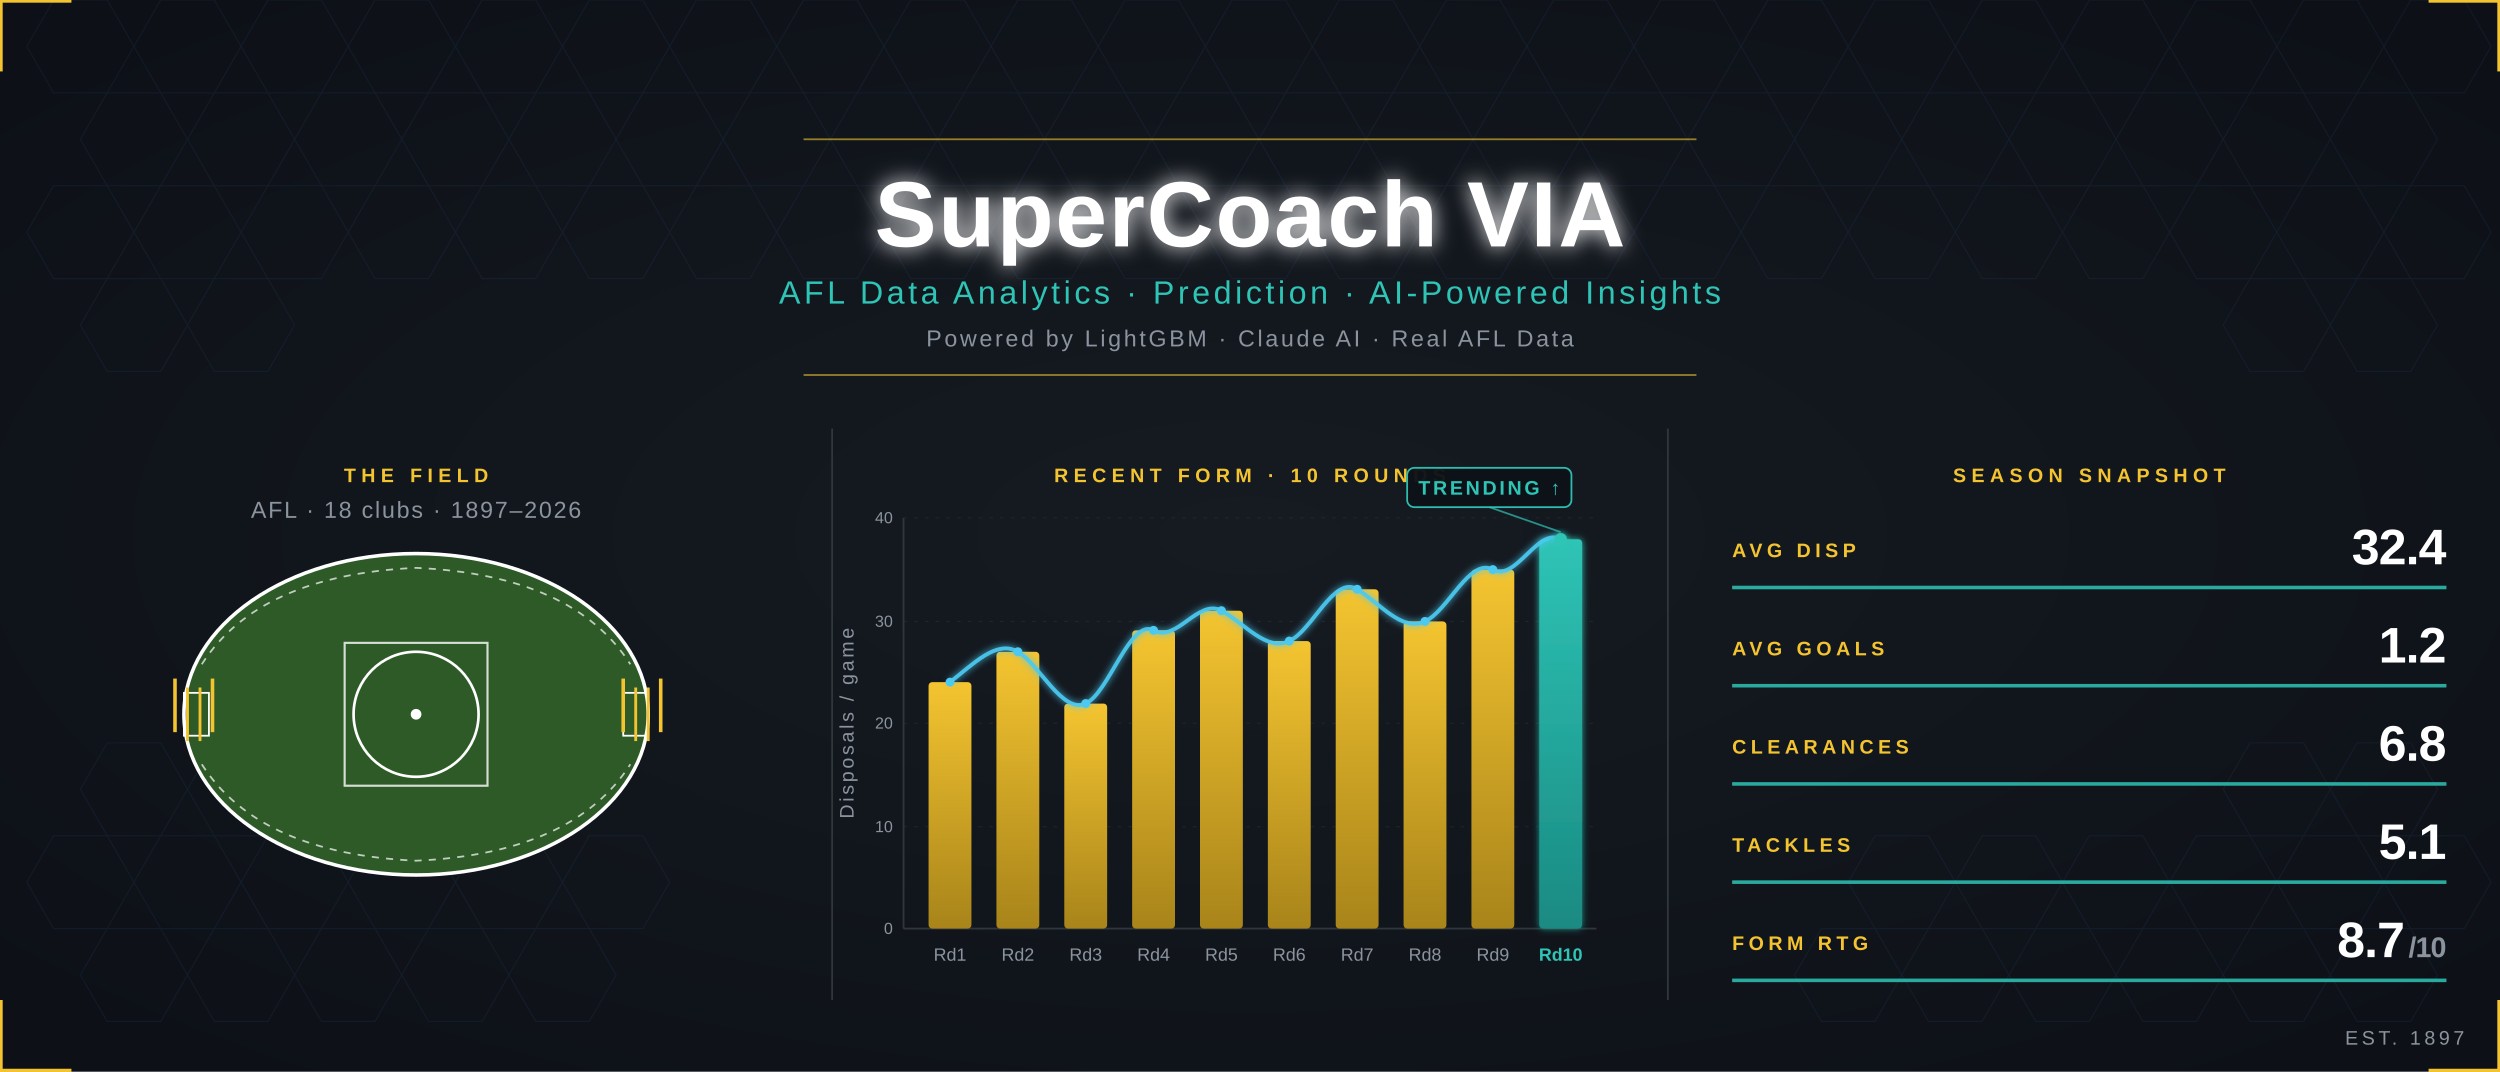
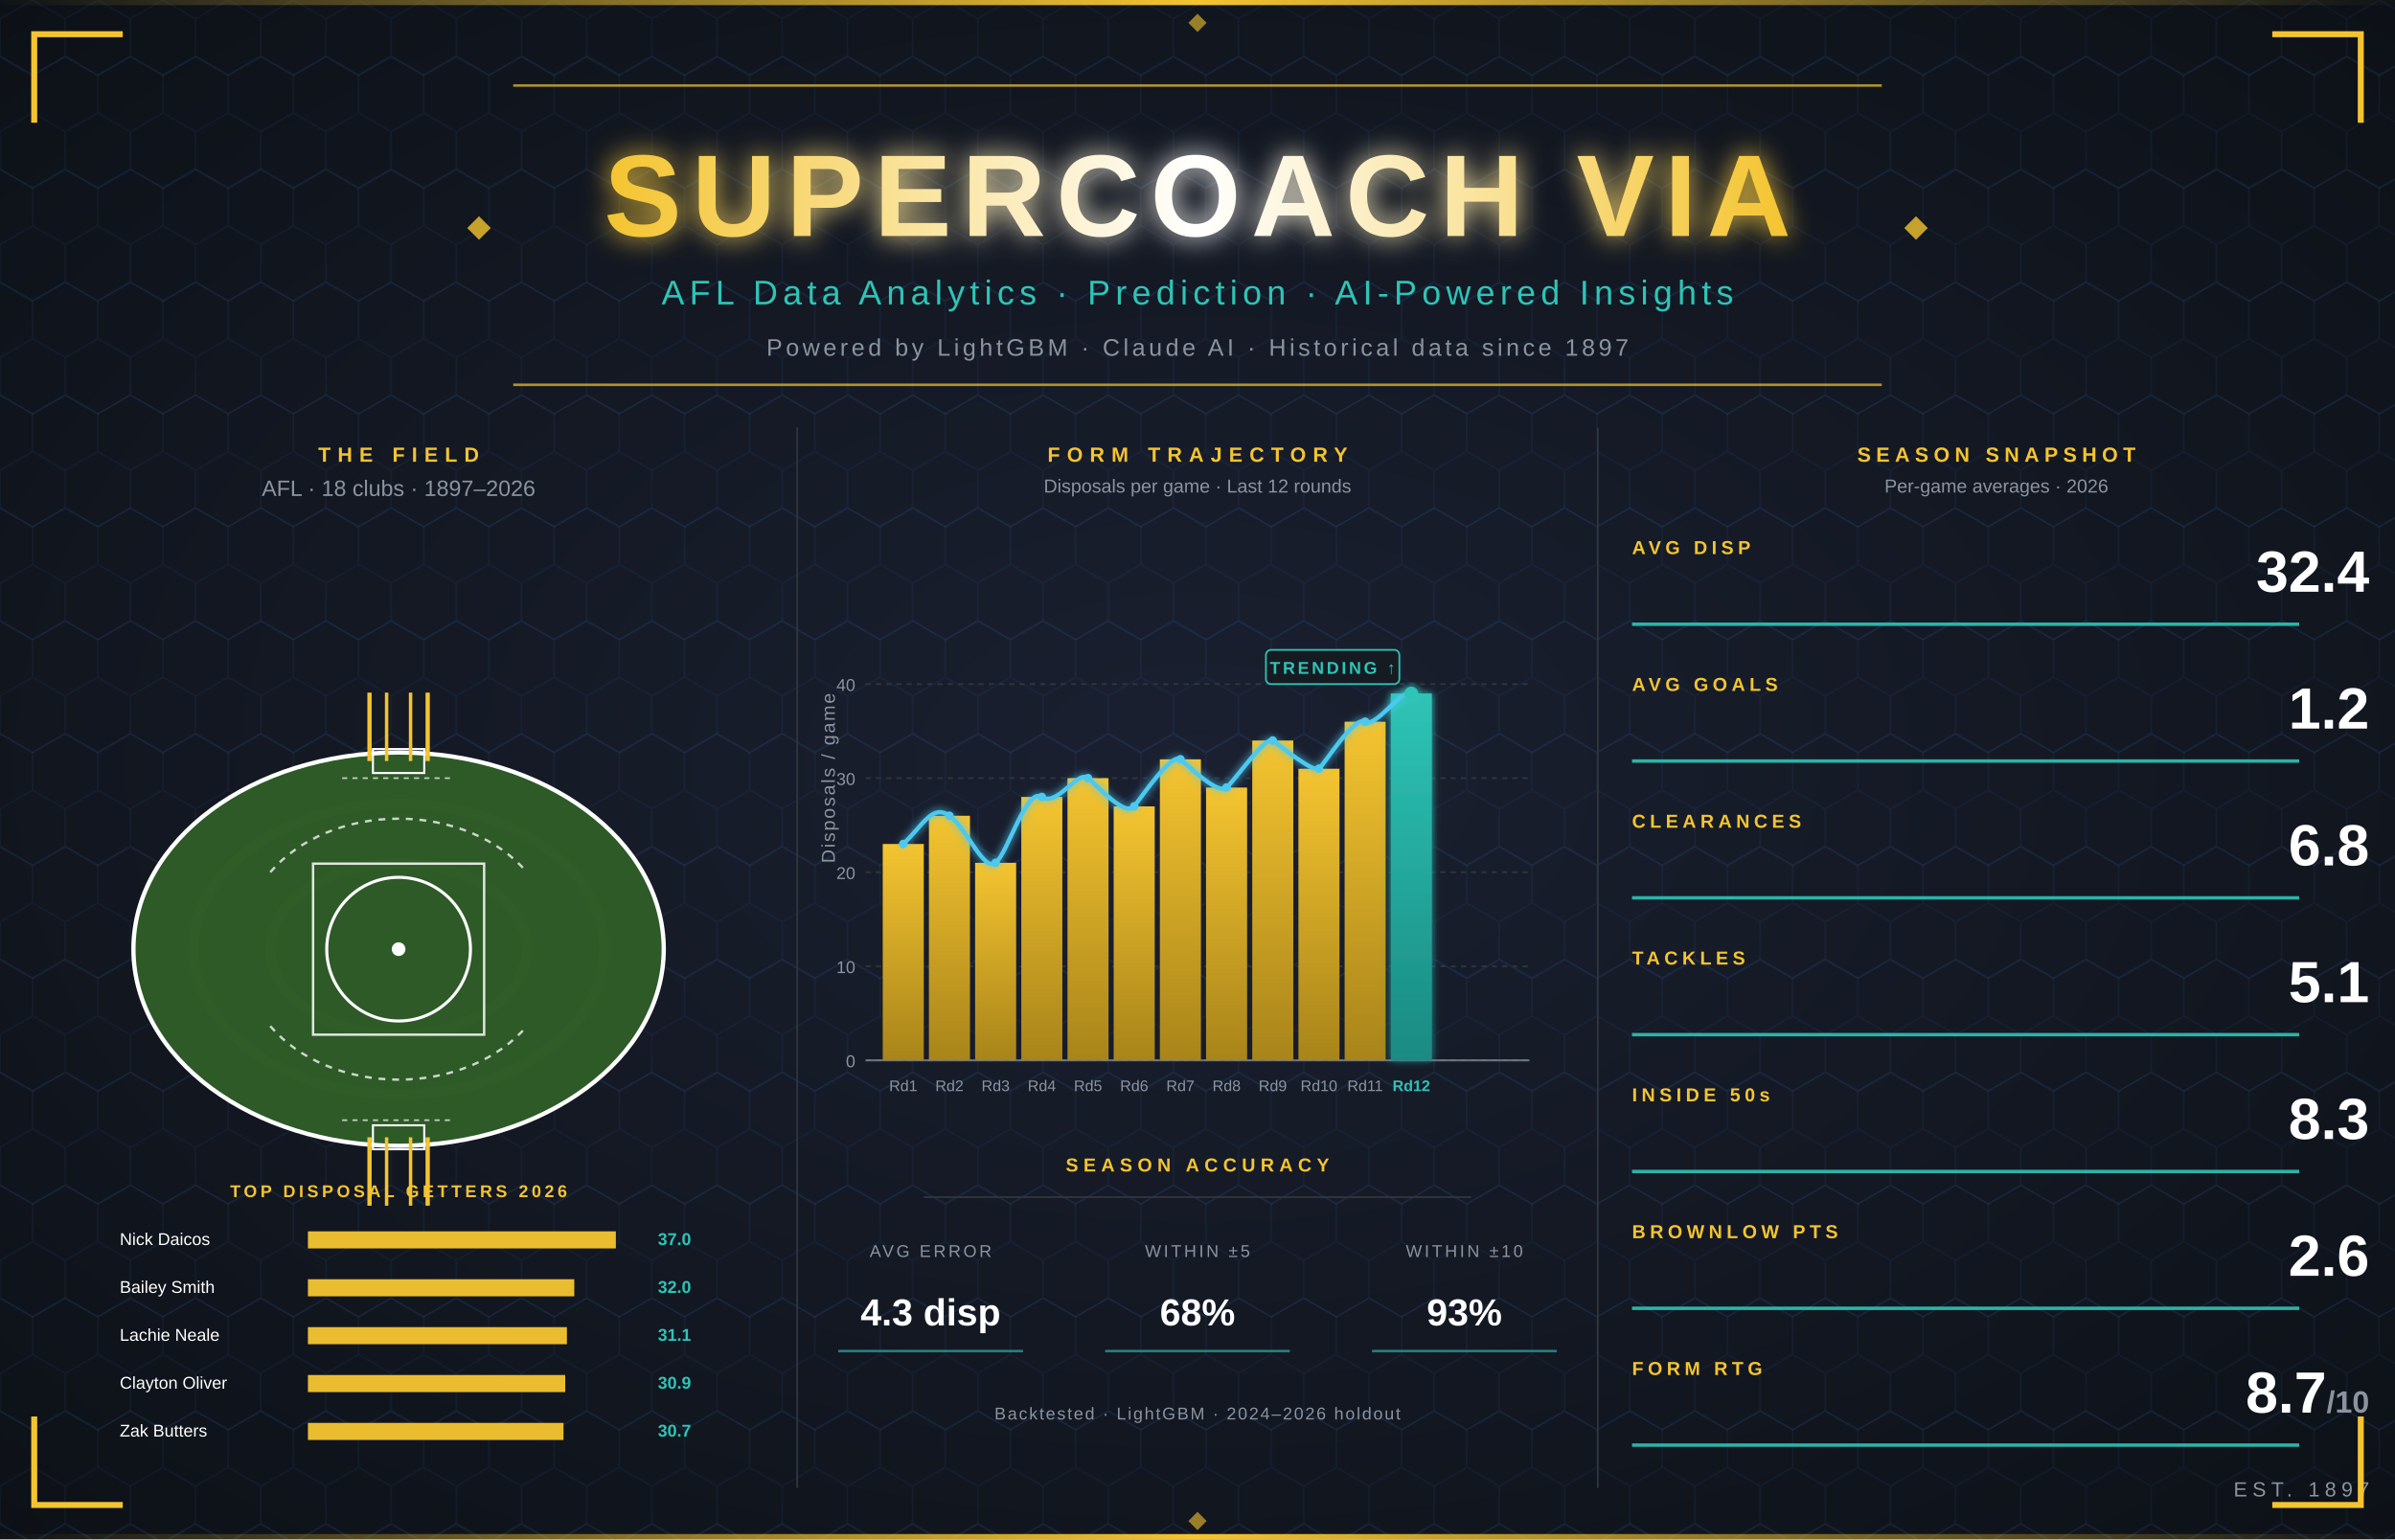
- <svg xmlns="http://www.w3.org/2000/svg" width="1400" height="600" viewBox="0 0 1400 600">
+ <svg xmlns="http://www.w3.org/2000/svg" viewBox="0 0 1400 900" width="1400" height="900" role="img" aria-label="SuperCoach VIA - AFL Data Analytics, Prediction, AI-Powered Insights">
  <defs>
-     <radialGradient id="bgRadial" cx="50%" cy="50%" r="65%">
-       <stop offset="0%" style="stop-color:#161b22" />
-       <stop offset="100%" style="stop-color:#0d1117" />
+     <radialGradient id="bgRadial" cx="50%" cy="50%" r="70%" fx="50%" fy="50%">
+       <stop offset="0%" stop-color="#1a2030" />
+       <stop offset="100%" stop-color="#0d1117" />
    </radialGradient>
-     <filter id="titleBloom" x="-20%" y="-60%" width="140%" height="220%">
-       <feGaussianBlur stdDeviation="6" result="b" />
+     <linearGradient id="titleGrad" x1="0%" y1="0%" x2="100%" y2="0%">
+       <stop offset="0%" stop-color="#f4c430" />
+       <stop offset="50%" stop-color="#ffffff" />
+       <stop offset="100%" stop-color="#f4c430" />
+     </linearGradient>
+     <linearGradient id="goldBar" x1="0%" y1="100%" x2="0%" y2="0%">
+       <stop offset="0%" stop-color="#a8841a" />
+       <stop offset="100%" stop-color="#f4c430" />
+     </linearGradient>
+     <linearGradient id="tealBar" x1="0%" y1="100%" x2="0%" y2="0%">
+       <stop offset="0%" stop-color="#1a8a82" />
+       <stop offset="100%" stop-color="#2ec4b6" />
+     </linearGradient>
+     <linearGradient id="edgeAccent" x1="0%" y1="0%" x2="100%" y2="0%">
+       <stop offset="0%" stop-color="#f4c430" stop-opacity="0" />
+       <stop offset="50%" stop-color="#f4c430" stop-opacity="1" />
+       <stop offset="100%" stop-color="#f4c430" stop-opacity="0" />
+     </linearGradient>
+     <pattern id="hexMesh" width="38.105" height="66" patternUnits="userSpaceOnUse">
+       <path d="M 19.052 0 L 38.105 11 L 38.105 33 L 19.052 44 L 0 33 L 0 11 Z" fill="none" stroke="#4a8aff" stroke-opacity="0.065" stroke-width="1" />
+       <path d="M 0 33 L 19.052 44 L 19.052 66" fill="none" stroke="#4a8aff" stroke-opacity="0.065" stroke-width="1" />
+       <path d="M 38.105 33 L 19.052 44" fill="none" stroke="#4a8aff" stroke-opacity="0.065" stroke-width="1" />
+     </pattern>
+     <filter id="titleBloom" x="-20%" y="-50%" width="140%" height="200%">
+       <feGaussianBlur in="SourceGraphic" stdDeviation="8" result="blur" />
      <feMerge>
-         <feMergeNode in="b" />
+         <feMergeNode in="blur" />
        <feMergeNode in="SourceGraphic" />
      </feMerge>
    </filter>
-     <filter id="softGlow" x="-40%" y="-40%" width="180%" height="180%">
-       <feGaussianBlur stdDeviation="2" result="b" />
+     <filter id="softGlow" x="-30%" y="-30%" width="160%" height="160%">
+       <feGaussianBlur in="SourceGraphic" stdDeviation="2.5" result="blur" />
      <feMerge>
-         <feMergeNode in="b" />
+         <feMergeNode in="blur" />
        <feMergeNode in="SourceGraphic" />
      </feMerge>
    </filter>
-     <linearGradient id="goldBar" x1="0%" y1="100%" x2="0%" y2="0%">
-       <stop offset="0%" style="stop-color:#a8841a" />
-       <stop offset="100%" style="stop-color:#f4c430" />
-     </linearGradient>
-     <linearGradient id="tealBar" x1="0%" y1="100%" x2="0%" y2="0%">
-       <stop offset="0%" style="stop-color:#1a8a82" />
-       <stop offset="100%" style="stop-color:#2ec4b6" />
-     </linearGradient>
-     <clipPath id="clip">
-       <rect width="1400" height="600" />
-     </clipPath>
  </defs>
-   <rect width="1400" height="600" fill="#0d1117" />
-   <rect width="1400" height="600" fill="url(#bgRadial)" />
-   <g clip-path="url(#clip)" opacity="0.075" stroke="#4a8aff" stroke-width="0.6" fill="none">
-     <g>
-       <polygon points="30,0 60,0 75,26 60,52 30,52 15,26" />
-       <polygon points="90,0 120,0 135,26 120,52 90,52 75,26" />
-       <polygon points="150,0 180,0 195,26 180,52 150,52 135,26" />
-       <polygon points="210,0 240,0 255,26 240,52 210,52 195,26" />
-       <polygon points="270,0 300,0 315,26 300,52 270,52 255,26" />
-       <polygon points="330,0 360,0 375,26 360,52 330,52 315,26" />
-       <polygon points="390,0 420,0 435,26 420,52 390,52 375,26" />
-       <polygon points="450,0 480,0 495,26 480,52 450,52 435,26" />
-       <polygon points="510,0 540,0 555,26 540,52 510,52 495,26" />
-       <polygon points="570,0 600,0 615,26 600,52 570,52 555,26" />
-       <polygon points="630,0 660,0 675,26 660,52 630,52 615,26" />
-       <polygon points="690,0 720,0 735,26 720,52 690,52 675,26" />
-       <polygon points="750,0 780,0 795,26 780,52 750,52 735,26" />
-       <polygon points="810,0 840,0 855,26 840,52 810,52 795,26" />
-       <polygon points="870,0 900,0 915,26 900,52 870,52 855,26" />
-       <polygon points="930,0 960,0 975,26 960,52 930,52 915,26" />
-       <polygon points="990,0 1020,0 1035,26 1020,52 990,52 975,26" />
-       <polygon points="1050,0 1080,0 1095,26 1080,52 1050,52 1035,26" />
-       <polygon points="1110,0 1140,0 1155,26 1140,52 1110,52 1095,26" />
-       <polygon points="1170,0 1200,0 1215,26 1200,52 1170,52 1155,26" />
-       <polygon points="1230,0 1260,0 1275,26 1260,52 1230,52 1215,26" />
-       <polygon points="1290,0 1320,0 1335,26 1320,52 1290,52 1275,26" />
-       <polygon points="1350,0 1380,0 1395,26 1380,52 1350,52 1335,26" />
-     </g>
-     <g>
-       <polygon points="60,52 90,52 105,78 90,104 60,104 45,78" />
-       <polygon points="120,52 150,52 165,78 150,104 120,104 105,78" />
-       <polygon points="180,52 210,52 225,78 210,104 180,104 165,78" />
-       <polygon points="240,52 270,52 285,78 270,104 240,104 225,78" />
-       <polygon points="300,52 330,52 345,78 330,104 300,104 285,78" />
-       <polygon points="360,52 390,52 405,78 390,104 360,104 345,78" />
-       <polygon points="420,52 450,52 465,78 450,104 420,104 405,78" />
-       <polygon points="480,52 510,52 525,78 510,104 480,104 465,78" />
-       <polygon points="540,52 570,52 585,78 570,104 540,104 525,78" />
-       <polygon points="600,52 630,52 645,78 630,104 600,104 585,78" />
-       <polygon points="660,52 690,52 705,78 690,104 660,104 645,78" />
-       <polygon points="720,52 750,52 765,78 750,104 720,104 705,78" />
-       <polygon points="780,52 810,52 825,78 810,104 780,104 765,78" />
-       <polygon points="840,52 870,52 885,78 870,104 840,104 825,78" />
-       <polygon points="900,52 930,52 945,78 930,104 900,104 885,78" />
-       <polygon points="960,52 990,52 1005,78 990,104 960,104 945,78" />
-       <polygon points="1020,52 1050,52 1065,78 1050,104 1020,104 1005,78" />
-       <polygon points="1080,52 1110,52 1125,78 1110,104 1080,104 1065,78" />
-       <polygon points="1140,52 1170,52 1185,78 1170,104 1140,104 1125,78" />
-       <polygon points="1200,52 1230,52 1245,78 1230,104 1200,104 1185,78" />
-       <polygon points="1260,52 1290,52 1305,78 1290,104 1260,104 1245,78" />
-       <polygon points="1320,52 1350,52 1365,78 1350,104 1320,104 1305,78" />
-     </g>
-     <g>
-       <polygon points="30,104 60,104 75,130 60,156 30,156 15,130" />
-       <polygon points="90,104 120,104 135,130 120,156 90,156 75,130" />
-       <polygon points="150,104 180,104 195,130 180,156 150,156 135,130" />
-       <polygon points="210,104 240,104 255,130 240,156 210,156 195,130" />
-       <polygon points="270,104 300,104 315,130 300,156 270,156 255,130" />
-       <polygon points="330,104 360,104 375,130 360,156 330,156 315,130" />
-       <polygon points="390,104 420,104 435,130 420,156 390,156 375,130" />
-       <polygon points="450,104 480,104 495,130 480,156 450,156 435,130" />
-       <polygon points="510,104 540,104 555,130 540,156 510,156 495,130" />
-       <polygon points="570,104 600,104 615,130 600,156 570,156 555,130" />
-       <polygon points="630,104 660,104 675,130 660,156 630,156 615,130" />
-       <polygon points="690,104 720,104 735,130 720,156 690,156 675,130" />
-       <polygon points="750,104 780,104 795,130 780,156 750,156 735,130" />
-       <polygon points="810,104 840,104 855,130 840,156 810,156 795,130" />
-       <polygon points="870,104 900,104 915,130 900,156 870,156 855,130" />
-       <polygon points="930,104 960,104 975,130 960,156 930,156 915,130" />
-       <polygon points="990,104 1020,104 1035,130 1020,156 990,156 975,130" />
-       <polygon points="1050,104 1080,104 1095,130 1080,156 1050,156 1035,130" />
-       <polygon points="1110,104 1140,104 1155,130 1140,156 1110,156 1095,130" />
-       <polygon points="1170,104 1200,104 1215,130 1200,156 1170,156 1155,130" />
-       <polygon points="1230,104 1260,104 1275,130 1260,156 1230,156 1215,130" />
-       <polygon points="1290,104 1320,104 1335,130 1320,156 1290,156 1275,130" />
-       <polygon points="1350,104 1380,104 1395,130 1380,156 1350,156 1335,130" />
-     </g>
-     <g>
-       <polygon points="60,156 90,156 105,182 90,208 60,208 45,182" />
-       <polygon points="120,156 150,156 165,182 150,208 120,208 105,182" />
-       <polygon points="1260,156 1290,156 1305,182 1290,208 1260,208 1245,182" />
-       <polygon points="1320,156 1350,156 1365,182 1350,208 1320,208 1305,182" />
-     </g>
-     <g>
-       <polygon points="60,416 90,416 105,442 90,468 60,468 45,442" />
-       <polygon points="120,416 150,416 165,442 150,468 120,468 105,442" />
-       <polygon points="1260,416 1290,416 1305,442 1290,468 1260,468 1245,442" />
-       <polygon points="1320,416 1350,416 1365,442 1350,468 1320,468 1305,442" />
-     </g>
-     <g>
-       <polygon points="30,468 60,468 75,494 60,520 30,520 15,494" />
-       <polygon points="90,468 120,468 135,494 120,520 90,520 75,494" />
-       <polygon points="150,468 180,468 195,494 180,520 150,520 135,494" />
-       <polygon points="210,468 240,468 255,494 240,520 210,520 195,494" />
-       <polygon points="270,468 300,468 315,494 300,520 270,520 255,494" />
-       <polygon points="330,468 360,468 375,494 360,520 330,520 315,494" />
-       <polygon points="1050,468 1080,468 1095,494 1080,520 1050,520 1035,494" />
-       <polygon points="1110,468 1140,468 1155,494 1140,520 1110,520 1095,494" />
-       <polygon points="1170,468 1200,468 1215,494 1200,520 1170,520 1155,494" />
-       <polygon points="1230,468 1260,468 1275,494 1260,520 1230,520 1215,494" />
-       <polygon points="1290,468 1320,468 1335,494 1320,520 1290,520 1275,494" />
-       <polygon points="1350,468 1380,468 1395,494 1380,520 1350,520 1335,494" />
-     </g>
-     <g>
-       <polygon points="60,520 90,520 105,546 90,572 60,572 45,546" />
-       <polygon points="120,520 150,520 165,546 150,572 120,572 105,546" />
-       <polygon points="180,520 210,520 225,546 210,572 180,572 165,546" />
-       <polygon points="240,520 270,520 285,546 270,572 240,572 225,546" />
-       <polygon points="300,520 330,520 345,546 330,572 300,572 285,546" />
-       <polygon points="1020,520 1050,520 1065,546 1050,572 1020,572 1005,546" />
-       <polygon points="1080,520 1110,520 1125,546 1110,572 1080,572 1065,546" />
-       <polygon points="1140,520 1170,520 1185,546 1170,572 1140,572 1125,546" />
-       <polygon points="1200,520 1230,520 1245,546 1230,572 1200,572 1185,546" />
-       <polygon points="1260,520 1290,520 1305,546 1290,572 1260,572 1245,546" />
-       <polygon points="1320,520 1350,520 1365,546 1350,572 1320,572 1305,546" />
-     </g>
+   <rect width="1400" height="900" fill="#0d1117" />
+   <rect width="1400" height="900" fill="url(#bgRadial)" />
+   <rect width="1400" height="900" fill="url(#hexMesh)" />
+   <rect x="0" y="0" width="1400" height="3" fill="url(#edgeAccent)" />
+   <rect x="0" y="897" width="1400" height="3" fill="url(#edgeAccent)" />
+   <line x1="300" y1="50" x2="1100" y2="50" stroke="#f4c430" stroke-width="1.5" opacity="0.7" />
+   <text x="280" y="138" fill="#f4c430" font-family="Georgia, serif" font-size="18" opacity="0.8" text-anchor="middle">◆</text>
+   <text x="1120" y="138" fill="#f4c430" font-family="Georgia, serif" font-size="18" opacity="0.8" text-anchor="middle">◆</text>
+   <text x="700" y="138" text-anchor="middle" font-family="Helvetica Neue, Arial, sans-serif" font-size="68" font-weight="900" letter-spacing="6" fill="url(#titleGrad)" filter="url(#titleBloom)">SUPERCOACH VIA</text>
+   <text x="700" y="178" text-anchor="middle" font-family="Helvetica Neue, Arial, sans-serif" font-size="20" font-weight="500" letter-spacing="3" fill="#2ec4b6">AFL Data Analytics  ·  Prediction  ·  AI-Powered Insights</text>
+   <text x="700" y="208" text-anchor="middle" font-family="Helvetica Neue, Arial, sans-serif" font-size="14" letter-spacing="2" fill="#8b949e">Powered by LightGBM  ·  Claude AI  ·  Historical data since 1897</text>
+   <line x1="300" y1="225" x2="1100" y2="225" stroke="#f4c430" stroke-width="1.5" opacity="0.7" />
+   <line x1="466" y1="250" x2="466" y2="870" stroke="#30363d" stroke-width="1" />
+   <line x1="934" y1="250" x2="934" y2="870" stroke="#30363d" stroke-width="1" />
+   <text x="233" y="270" text-anchor="middle" font-family="Helvetica Neue, Arial, sans-serif" font-size="12" font-weight="700" letter-spacing="4" fill="#f4c430">THE FIELD</text>
+   <text x="233" y="290" text-anchor="middle" font-family="Helvetica Neue, Arial, sans-serif" font-size="13" fill="#8b949e">AFL  ·  18 clubs  ·  1897–2026</text>
+   <ellipse cx="233" cy="555" rx="155" ry="115" fill="#2d5a27" stroke="#ffffff" stroke-width="2.5" />
+   <ellipse cx="233" cy="555" rx="120" ry="85" fill="none" stroke="#325f28" stroke-width="6" opacity="0.4" />
+   <ellipse cx="233" cy="555" rx="75" ry="50" fill="none" stroke="#325f28" stroke-width="6" opacity="0.4" />
+   <path d="M 158 510 A 90 70 0 0 1 308 510" fill="none" stroke="#ffffff" stroke-width="1.4" stroke-dasharray="4 4" opacity="0.75" />
+   <path d="M 158 600 A 90 70 0 0 0 308 600" fill="none" stroke="#ffffff" stroke-width="1.4" stroke-dasharray="4 4" opacity="0.75" />
+   <rect x="183" y="505" width="100" height="100" fill="none" stroke="#ffffff" stroke-width="1.4" opacity="0.85" />
+   <circle cx="233" cy="555" r="42" fill="none" stroke="#ffffff" stroke-width="1.8" />
+   <circle cx="233" cy="555" r="4" fill="#ffffff" />
+   <rect x="218" y="438" width="30" height="14" fill="none" stroke="#ffffff" stroke-width="1.2" />
+   <rect x="218" y="658" width="30" height="14" fill="none" stroke="#ffffff" stroke-width="1.2" />
+   <line x1="216" y1="405" x2="216" y2="445" stroke="#f4c430" stroke-width="2.5" />
+   <line x1="226" y1="405" x2="226" y2="445" stroke="#f4c430" stroke-width="2" />
+   <line x1="240" y1="405" x2="240" y2="445" stroke="#f4c430" stroke-width="2" />
+   <line x1="250" y1="405" x2="250" y2="445" stroke="#f4c430" stroke-width="2.5" />
+   <line x1="216" y1="665" x2="216" y2="705" stroke="#f4c430" stroke-width="2.5" />
+   <line x1="226" y1="665" x2="226" y2="705" stroke="#f4c430" stroke-width="2" />
+   <line x1="240" y1="665" x2="240" y2="705" stroke="#f4c430" stroke-width="2" />
+   <line x1="250" y1="665" x2="250" y2="705" stroke="#f4c430" stroke-width="2.5" />
+   <line x1="200" y1="455" x2="266" y2="455" stroke="#ffffff" stroke-width="1" stroke-dasharray="3 3" opacity="0.7" />
+   <line x1="200" y1="655" x2="266" y2="655" stroke="#ffffff" stroke-width="1" stroke-dasharray="3 3" opacity="0.7" />
+   <text x="233" y="700" text-anchor="middle" font-family="Helvetica Neue, Arial, sans-serif" font-size="10" font-weight="700" letter-spacing="2" fill="#f4c430">TOP DISPOSAL GETTERS 2026</text>
+   <text x="70" y="728" font-family="Helvetica Neue, Arial, sans-serif" font-size="10" fill="#ffffff">Nick Daicos</text>
+   <rect x="180" y="720" width="180" height="10" fill="#f4c430" opacity="0.95" />
+   <text x="404" y="728" text-anchor="end" font-family="Helvetica Neue, Arial, sans-serif" font-size="10" fill="#2ec4b6" font-weight="700">37.0</text>
+   <text x="70" y="756" font-family="Helvetica Neue, Arial, sans-serif" font-size="10" fill="#ffffff">Bailey Smith</text>
+   <rect x="180" y="748" width="155.7" height="10" fill="#f4c430" opacity="0.95" />
+   <text x="404" y="756" text-anchor="end" font-family="Helvetica Neue, Arial, sans-serif" font-size="10" fill="#2ec4b6" font-weight="700">32.0</text>
+   <text x="70" y="784" font-family="Helvetica Neue, Arial, sans-serif" font-size="10" fill="#ffffff">Lachie Neale</text>
+   <rect x="180" y="776" width="151.4" height="10" fill="#f4c430" opacity="0.95" />
+   <text x="404" y="784" text-anchor="end" font-family="Helvetica Neue, Arial, sans-serif" font-size="10" fill="#2ec4b6" font-weight="700">31.1</text>
+   <text x="70" y="812" font-family="Helvetica Neue, Arial, sans-serif" font-size="10" fill="#ffffff">Clayton Oliver</text>
+   <rect x="180" y="804" width="150.4" height="10" fill="#f4c430" opacity="0.95" />
+   <text x="404" y="812" text-anchor="end" font-family="Helvetica Neue, Arial, sans-serif" font-size="10" fill="#2ec4b6" font-weight="700">30.9</text>
+   <text x="70" y="840" font-family="Helvetica Neue, Arial, sans-serif" font-size="10" fill="#ffffff">Zak Butters</text>
+   <rect x="180" y="832" width="149.4" height="10" fill="#f4c430" opacity="0.95" />
+   <text x="404" y="840" text-anchor="end" font-family="Helvetica Neue, Arial, sans-serif" font-size="10" fill="#2ec4b6" font-weight="700">30.7</text>
+   <text x="700" y="270" text-anchor="middle" font-family="Helvetica Neue, Arial, sans-serif" font-size="12" font-weight="700" letter-spacing="4" fill="#f4c430">FORM TRAJECTORY</text>
+   <text x="700" y="288" text-anchor="middle" font-family="Helvetica Neue, Arial, sans-serif" font-size="11" fill="#8b949e">Disposals per game  ·  Last 12 rounds</text>
+   <text x="0" y="0" transform="translate(488, 455) rotate(-90)" text-anchor="middle" font-family="Helvetica Neue, Arial, sans-serif" font-size="11" fill="#8b949e" letter-spacing="1">Disposals / game</text>
+   <line x1="506" y1="620" x2="894" y2="620" stroke="#30363d" stroke-width="1" stroke-dasharray="3 3" />
+   <line x1="506" y1="565" x2="894" y2="565" stroke="#30363d" stroke-width="1" stroke-dasharray="3 3" />
+   <line x1="506" y1="510" x2="894" y2="510" stroke="#30363d" stroke-width="1" stroke-dasharray="3 3" />
+   <line x1="506" y1="455" x2="894" y2="455" stroke="#30363d" stroke-width="1" stroke-dasharray="3 3" />
+   <line x1="506" y1="400" x2="894" y2="400" stroke="#30363d" stroke-width="1" stroke-dasharray="3 3" />
+   <text x="500" y="624" text-anchor="end" font-family="Helvetica Neue, Arial, sans-serif" font-size="10" fill="#8b949e">0</text>
+   <text x="500" y="569" text-anchor="end" font-family="Helvetica Neue, Arial, sans-serif" font-size="10" fill="#8b949e">10</text>
+   <text x="500" y="514" text-anchor="end" font-family="Helvetica Neue, Arial, sans-serif" font-size="10" fill="#8b949e">20</text>
+   <text x="500" y="459" text-anchor="end" font-family="Helvetica Neue, Arial, sans-serif" font-size="10" fill="#8b949e">30</text>
+   <text x="500" y="404" text-anchor="end" font-family="Helvetica Neue, Arial, sans-serif" font-size="10" fill="#8b949e">40</text>
+   <line x1="506" y1="620" x2="894" y2="620" stroke="#8b949e" stroke-width="1.2" opacity="0.7" />
+   <rect x="516" y="493.5" width="24" height="126.5" fill="url(#goldBar)" />
+   <rect x="543" y="477" width="24" height="143" fill="url(#goldBar)" />
+   <rect x="570" y="504.5" width="24" height="115.5" fill="url(#goldBar)" />
+   <rect x="597" y="466" width="24" height="154" fill="url(#goldBar)" />
+   <rect x="624" y="455" width="24" height="165" fill="url(#goldBar)" />
+   <rect x="651" y="471.5" width="24" height="148.5" fill="url(#goldBar)" />
+   <rect x="678" y="444" width="24" height="176" fill="url(#goldBar)" />
+   <rect x="705" y="460.5" width="24" height="159.5" fill="url(#goldBar)" />
+   <rect x="732" y="433" width="24" height="187" fill="url(#goldBar)" />
+   <rect x="759" y="449.5" width="24" height="170.5" fill="url(#goldBar)" />
+   <rect x="786" y="422" width="24" height="198" fill="url(#goldBar)" />
+   <rect x="813" y="405.5" width="24" height="214.5" fill="url(#tealBar)" filter="url(#softGlow)" />
+   <text x="528" y="638" text-anchor="middle" font-family="Helvetica Neue, Arial, sans-serif" font-size="9" fill="#8b949e">Rd1</text>
+   <text x="555" y="638" text-anchor="middle" font-family="Helvetica Neue, Arial, sans-serif" font-size="9" fill="#8b949e">Rd2</text>
+   <text x="582" y="638" text-anchor="middle" font-family="Helvetica Neue, Arial, sans-serif" font-size="9" fill="#8b949e">Rd3</text>
+   <text x="609" y="638" text-anchor="middle" font-family="Helvetica Neue, Arial, sans-serif" font-size="9" fill="#8b949e">Rd4</text>
+   <text x="636" y="638" text-anchor="middle" font-family="Helvetica Neue, Arial, sans-serif" font-size="9" fill="#8b949e">Rd5</text>
+   <text x="663" y="638" text-anchor="middle" font-family="Helvetica Neue, Arial, sans-serif" font-size="9" fill="#8b949e">Rd6</text>
+   <text x="690" y="638" text-anchor="middle" font-family="Helvetica Neue, Arial, sans-serif" font-size="9" fill="#8b949e">Rd7</text>
+   <text x="717" y="638" text-anchor="middle" font-family="Helvetica Neue, Arial, sans-serif" font-size="9" fill="#8b949e">Rd8</text>
+   <text x="744" y="638" text-anchor="middle" font-family="Helvetica Neue, Arial, sans-serif" font-size="9" fill="#8b949e">Rd9</text>
+   <text x="771" y="638" text-anchor="middle" font-family="Helvetica Neue, Arial, sans-serif" font-size="9" fill="#8b949e">Rd10</text>
+   <text x="798" y="638" text-anchor="middle" font-family="Helvetica Neue, Arial, sans-serif" font-size="9" fill="#8b949e">Rd11</text>
+   <text x="825" y="638" text-anchor="middle" font-family="Helvetica Neue, Arial, sans-serif" font-size="9" font-weight="700" fill="#2ec4b6">Rd12</text>
+   <path d="M 528 493.5            C 540 482, 545 470, 555 477            S 575 510, 582 504.5            S 600 460, 609 466            S 630 450, 636 455            S 658 478, 663 471.5            S 685 440, 690 444            S 712 465, 717 460.5            S 740 430, 744 433            S 768 452, 771 449.5            S 792 418, 798 422            S 820 402, 825 405.5" fill="none" stroke="#4cc9f0" stroke-width="2.5" filter="url(#softGlow)" stroke-linecap="round" stroke-linejoin="round" />
+   <circle cx="528" cy="493.5" r="2.5" fill="#4cc9f0" />
+   <circle cx="555" cy="477" r="2.5" fill="#4cc9f0" />
+   <circle cx="582" cy="504.5" r="2.5" fill="#4cc9f0" />
+   <circle cx="609" cy="466" r="2.5" fill="#4cc9f0" />
+   <circle cx="636" cy="455" r="2.5" fill="#4cc9f0" />
+   <circle cx="663" cy="471.5" r="2.5" fill="#4cc9f0" />
+   <circle cx="690" cy="444" r="2.5" fill="#4cc9f0" />
+   <circle cx="717" cy="460.5" r="2.5" fill="#4cc9f0" />
+   <circle cx="744" cy="433" r="2.5" fill="#4cc9f0" />
+   <circle cx="771" cy="449.5" r="2.5" fill="#4cc9f0" />
+   <circle cx="798" cy="422" r="2.5" fill="#4cc9f0" />
+   <circle cx="825" cy="405.5" r="4" fill="#2ec4b6" filter="url(#softGlow)" />
+   <g transform="translate(740, 380)">
+     <rect x="0" y="0" width="78" height="20" rx="3" ry="3" fill="#161b22" stroke="#2ec4b6" stroke-width="1" />
+     <text x="39" y="14" text-anchor="middle" font-family="Helvetica Neue, Arial, sans-serif" font-size="10" font-weight="700" fill="#2ec4b6" letter-spacing="1.5">TRENDING ↑</text>
  </g>
-   <line x1="450" y1="78" x2="950" y2="78" stroke="#f4c430" stroke-width="1" opacity="0.6" />
-   <text x="700" y="138" font-family="'Segoe UI', Arial, sans-serif" font-size="52" font-weight="800" fill="#ffffff" text-anchor="middle" filter="url(#titleBloom)" letter-spacing="1">SuperCoach VIA</text>
-   <text x="700" y="170" font-family="'Segoe UI', Arial, sans-serif" font-size="18" font-weight="500" fill="#2ec4b6" text-anchor="middle" letter-spacing="2">AFL Data Analytics  ·  Prediction  ·  AI-Powered Insights</text>
-   <text x="700" y="194" font-family="'Segoe UI', Arial, sans-serif" font-size="13" font-weight="400" fill="#8b949e" text-anchor="middle" letter-spacing="1.5">Powered by LightGBM  ·  Claude AI  ·  Real AFL Data</text>
-   <line x1="450" y1="210" x2="950" y2="210" stroke="#f4c430" stroke-width="1" opacity="0.6" />
-   <line x1="466" y1="240" x2="466" y2="560" stroke="#30363d" stroke-width="1" />
-   <line x1="934" y1="240" x2="934" y2="560" stroke="#30363d" stroke-width="1" />
-   <g>
-     <ellipse cx="233" cy="400" rx="130" ry="90" fill="#2d5a27" stroke="#ffffff" stroke-width="2" />
-     <path d="M 113 372 Q 145 322 233 318 Q 321 322 353 372" fill="none" stroke="#ffffff" stroke-width="1" stroke-dasharray="4,4" opacity="0.7" />
-     <path d="M 113 428 Q 145 478 233 482 Q 321 478 353 428" fill="none" stroke="#ffffff" stroke-width="1" stroke-dasharray="4,4" opacity="0.7" />
-     <rect x="193" y="360" width="80" height="80" fill="none" stroke="#ffffff" stroke-width="1.2" opacity="0.8" />
-     <circle cx="233" cy="400" r="35" fill="none" stroke="#ffffff" stroke-width="1.5" />
-     <circle cx="233" cy="400" r="3" fill="#ffffff" />
-     <rect x="103" y="388" width="14" height="24" fill="none" stroke="#ffffff" stroke-width="1" />
-     <rect x="349" y="388" width="14" height="24" fill="none" stroke="#ffffff" stroke-width="1" />
-     <line x1="98" y1="380" x2="98" y2="410" stroke="#f4c430" stroke-width="2" />
-     <line x1="105" y1="385" x2="105" y2="415" stroke="#f4c430" stroke-width="1.6" />
-     <line x1="112" y1="385" x2="112" y2="415" stroke="#f4c430" stroke-width="1.6" />
-     <line x1="119" y1="380" x2="119" y2="410" stroke="#f4c430" stroke-width="2" />
-     <line x1="349" y1="380" x2="349" y2="410" stroke="#f4c430" stroke-width="2" />
-     <line x1="356" y1="385" x2="356" y2="415" stroke="#f4c430" stroke-width="1.6" />
-     <line x1="363" y1="385" x2="363" y2="415" stroke="#f4c430" stroke-width="1.6" />
-     <line x1="370" y1="380" x2="370" y2="410" stroke="#f4c430" stroke-width="2" />
-     <text x="233" y="270" font-family="'Segoe UI', Arial, sans-serif" font-size="11" font-weight="600" fill="#f4c430" text-anchor="middle" letter-spacing="3">THE FIELD</text>
-     <text x="233" y="290" font-family="'Segoe UI', Arial, sans-serif" font-size="13" font-weight="400" fill="#8b949e" text-anchor="middle" letter-spacing="1">AFL · 18 clubs · 1897–2026</text>
-   </g>
-   <g>
-     <text x="700" y="270" font-family="'Segoe UI', Arial, sans-serif" font-size="11" font-weight="600" fill="#f4c430" text-anchor="middle" letter-spacing="3">RECENT FORM · 10 ROUNDS</text>
-     <text x="478" y="405" font-family="'Segoe UI', Arial, sans-serif" font-size="11" font-weight="500" fill="#8b949e" text-anchor="middle" letter-spacing="1.5" transform="rotate(-90 478 405)">Disposals / game</text>
-     <line x1="506" y1="290" x2="506" y2="520" stroke="#30363d" stroke-width="1" />
-     <line x1="506" y1="520" x2="894" y2="520" stroke="#30363d" stroke-width="1" />
-     <g font-family="'Segoe UI', Arial, sans-serif" font-size="9" fill="#8b949e" text-anchor="end">
-       <line x1="506" y1="520" x2="894" y2="520" stroke="#30363d" stroke-width="0.5" stroke-dasharray="2,4" opacity="0.5" />
-       <text x="500" y="523">0</text>
-       <line x1="506" y1="463" x2="894" y2="463" stroke="#30363d" stroke-width="0.5" stroke-dasharray="2,4" opacity="0.5" />
-       <text x="500" y="466">10</text>
-       <line x1="506" y1="405" x2="894" y2="405" stroke="#30363d" stroke-width="0.5" stroke-dasharray="2,4" opacity="0.5" />
-       <text x="500" y="408">20</text>
-       <line x1="506" y1="348" x2="894" y2="348" stroke="#30363d" stroke-width="0.5" stroke-dasharray="2,4" opacity="0.5" />
-       <text x="500" y="351">30</text>
-       <line x1="506" y1="290" x2="894" y2="290" stroke="#30363d" stroke-width="0.5" stroke-dasharray="2,4" opacity="0.5" />
-       <text x="500" y="293">40</text>
-     </g>
-     <rect x="520" y="382" width="24" height="138" fill="url(#goldBar)" rx="2" />
-     <rect x="558" y="365" width="24" height="155" fill="url(#goldBar)" rx="2" />
-     <rect x="596" y="394" width="24" height="126" fill="url(#goldBar)" rx="2" />
-     <rect x="634" y="353" width="24" height="167" fill="url(#goldBar)" rx="2" />
-     <rect x="672" y="342" width="24" height="178" fill="url(#goldBar)" rx="2" />
-     <rect x="710" y="359" width="24" height="161" fill="url(#goldBar)" rx="2" />
-     <rect x="748" y="330" width="24" height="190" fill="url(#goldBar)" rx="2" />
-     <rect x="786" y="348" width="24" height="172" fill="url(#goldBar)" rx="2" />
-     <rect x="824" y="319" width="24" height="201" fill="url(#goldBar)" rx="2" />
-     <rect x="862" y="302" width="24" height="218" fill="url(#tealBar)" rx="2" filter="url(#softGlow)" />
-     <path d="M 532 382              C 545 372, 558 358, 570 365              S 595 400, 608 394              S 633 346, 646 353              S 671 335, 684 342              S 709 365, 722 359              S 747 322, 760 330              S 785 354, 798 348              S 823 312, 836 319              S 861 295, 874 302" fill="none" stroke="#4cc9f0" stroke-width="2.2" opacity="0.95" filter="url(#softGlow)" />
-     <g fill="#4cc9f0">
-       <circle cx="532" cy="382" r="2.5" />
-       <circle cx="570" cy="365" r="2.5" />
-       <circle cx="608" cy="394" r="2.5" />
-       <circle cx="646" cy="353" r="2.5" />
-       <circle cx="684" cy="342" r="2.5" />
-       <circle cx="722" cy="359" r="2.5" />
-       <circle cx="760" cy="330" r="2.5" />
-       <circle cx="798" cy="348" r="2.5" />
-       <circle cx="836" cy="319" r="2.5" />
-       <circle cx="874" cy="302" r="3.5" fill="#2ec4b6" filter="url(#softGlow)" />
-     </g>
-     <g>
-       <rect x="788" y="262" width="92" height="22" rx="4" fill="#0d1117" stroke="#2ec4b6" stroke-width="1" opacity="0.95" />
-       <text x="834" y="277" font-family="'Segoe UI', Arial, sans-serif" font-size="11" font-weight="700" fill="#2ec4b6" text-anchor="middle" letter-spacing="1.5">TRENDING ↑</text>
-       <line x1="834" y1="284" x2="874" y2="298" stroke="#2ec4b6" stroke-width="1" opacity="0.7" />
-     </g>
-     <g font-family="'Segoe UI', Arial, sans-serif" font-size="10" fill="#8b949e" text-anchor="middle">
-       <text x="532" y="538">Rd1</text>
-       <text x="570" y="538">Rd2</text>
-       <text x="608" y="538">Rd3</text>
-       <text x="646" y="538">Rd4</text>
-       <text x="684" y="538">Rd5</text>
-       <text x="722" y="538">Rd6</text>
-       <text x="760" y="538">Rd7</text>
-       <text x="798" y="538">Rd8</text>
-       <text x="836" y="538">Rd9</text>
-       <text x="874" y="538" fill="#2ec4b6" font-weight="700">Rd10</text>
-     </g>
-   </g>
-   <g>
-     <text x="1170" y="270" font-family="'Segoe UI', Arial, sans-serif" font-size="11" font-weight="600" fill="#f4c430" text-anchor="middle" letter-spacing="3">SEASON SNAPSHOT</text>
-     <g>
-       <text x="970" y="312" font-family="'Segoe UI', Arial, sans-serif" font-size="11" font-weight="600" fill="#f4c430" letter-spacing="2.5">AVG DISP</text>
-       <text x="1370" y="316" font-family="'Segoe UI', Arial, sans-serif" font-size="28" font-weight="800" fill="#ffffff" text-anchor="end" letter-spacing="-0.5">32.4</text>
-       <rect x="970" y="328" width="400" height="2" fill="#2ec4b6" opacity="0.85" />
-     </g>
-     <g>
-       <text x="970" y="367" font-family="'Segoe UI', Arial, sans-serif" font-size="11" font-weight="600" fill="#f4c430" letter-spacing="2.5">AVG GOALS</text>
-       <text x="1370" y="371" font-family="'Segoe UI', Arial, sans-serif" font-size="28" font-weight="800" fill="#ffffff" text-anchor="end" letter-spacing="-0.5">1.2</text>
-       <rect x="970" y="383" width="400" height="2" fill="#2ec4b6" opacity="0.85" />
-     </g>
-     <g>
-       <text x="970" y="422" font-family="'Segoe UI', Arial, sans-serif" font-size="11" font-weight="600" fill="#f4c430" letter-spacing="2.5">CLEARANCES</text>
-       <text x="1370" y="426" font-family="'Segoe UI', Arial, sans-serif" font-size="28" font-weight="800" fill="#ffffff" text-anchor="end" letter-spacing="-0.5">6.8</text>
-       <rect x="970" y="438" width="400" height="2" fill="#2ec4b6" opacity="0.85" />
-     </g>
-     <g>
-       <text x="970" y="477" font-family="'Segoe UI', Arial, sans-serif" font-size="11" font-weight="600" fill="#f4c430" letter-spacing="2.5">TACKLES</text>
-       <text x="1370" y="481" font-family="'Segoe UI', Arial, sans-serif" font-size="28" font-weight="800" fill="#ffffff" text-anchor="end" letter-spacing="-0.5">5.1</text>
-       <rect x="970" y="493" width="400" height="2" fill="#2ec4b6" opacity="0.85" />
-     </g>
-     <g>
-       <text x="970" y="532" font-family="'Segoe UI', Arial, sans-serif" font-size="11" font-weight="600" fill="#f4c430" letter-spacing="2.5">FORM RTG</text>
-       <text x="1370" y="536" font-family="'Segoe UI', Arial, sans-serif" font-size="28" font-weight="800" fill="#ffffff" text-anchor="end" letter-spacing="-0.5">8.7<tspan font-size="16" fill="#8b949e" dx="2">/10</tspan>
-       </text>
-       <rect x="970" y="548" width="400" height="2" fill="#2ec4b6" opacity="0.85" />
-     </g>
-   </g>
-   <text x="1380" y="585" font-family="'Segoe UI', Arial, sans-serif" font-size="11" font-weight="500" fill="#8b949e" text-anchor="end" letter-spacing="2">EST. 1897</text>
-   <path d="M 0 40 L 0 0 L 40 0" fill="none" stroke="#f4c430" stroke-width="3" />
-   <path d="M 1360 0 L 1400 0 L 1400 40" fill="none" stroke="#f4c430" stroke-width="3" />
-   <path d="M 0 560 L 0 600 L 40 600" fill="none" stroke="#f4c430" stroke-width="3" />
-   <path d="M 1360 600 L 1400 600 L 1400 560" fill="none" stroke="#f4c430" stroke-width="3" />
+   <text x="700" y="685" text-anchor="middle" font-family="Helvetica Neue, Arial, sans-serif" font-size="11" font-weight="700" letter-spacing="3" fill="#f4c430">SEASON ACCURACY</text>
+   <line x1="540" y1="700" x2="860" y2="700" stroke="#30363d" stroke-width="1" />
+   <text x="544" y="735" text-anchor="middle" font-family="Helvetica Neue, Arial, sans-serif" font-size="10" letter-spacing="1.5" fill="#8b949e">AVG ERROR</text>
+   <text x="544" y="775" text-anchor="middle" font-family="Helvetica Neue, Arial, sans-serif" font-size="22" font-weight="800" fill="#ffffff">4.3 disp</text>
+   <line x1="490" y1="790" x2="598" y2="790" stroke="#2ec4b6" stroke-width="1.5" opacity="0.6" />
+   <text x="700" y="735" text-anchor="middle" font-family="Helvetica Neue, Arial, sans-serif" font-size="10" letter-spacing="1.5" fill="#8b949e">WITHIN ±5</text>
+   <text x="700" y="775" text-anchor="middle" font-family="Helvetica Neue, Arial, sans-serif" font-size="22" font-weight="800" fill="#ffffff">68%</text>
+   <line x1="646" y1="790" x2="754" y2="790" stroke="#2ec4b6" stroke-width="1.5" opacity="0.6" />
+   <text x="856" y="735" text-anchor="middle" font-family="Helvetica Neue, Arial, sans-serif" font-size="10" letter-spacing="1.5" fill="#8b949e">WITHIN ±10</text>
+   <text x="856" y="775" text-anchor="middle" font-family="Helvetica Neue, Arial, sans-serif" font-size="22" font-weight="800" fill="#ffffff">93%</text>
+   <line x1="802" y1="790" x2="910" y2="790" stroke="#2ec4b6" stroke-width="1.5" opacity="0.6" />
+   <text x="700" y="830" text-anchor="middle" font-family="Helvetica Neue, Arial, sans-serif" font-size="10" fill="#8b949e" letter-spacing="1">Backtested  ·  LightGBM  ·  2024–2026 holdout</text>
+   <text x="1167" y="270" text-anchor="middle" font-family="Helvetica Neue, Arial, sans-serif" font-size="12" font-weight="700" letter-spacing="3" fill="#f4c430">SEASON SNAPSHOT</text>
+   <text x="1167" y="288" text-anchor="middle" font-family="Helvetica Neue, Arial, sans-serif" font-size="11" fill="#8b949e">Per-game averages  ·  2026</text>
+   <text x="954" y="324" font-family="Helvetica Neue, Arial, sans-serif" font-size="11" font-weight="700" letter-spacing="2.5" fill="#f4c430">AVG DISP</text>
+   <text x="1385" y="346" text-anchor="end" font-family="Helvetica Neue, Arial, sans-serif" font-size="34" font-weight="800" fill="#ffffff">32.4</text>
+   <line x1="954" y1="365" x2="1344" y2="365" stroke="#2ec4b6" stroke-width="2" opacity="0.9" />
+   <text x="954" y="404" font-family="Helvetica Neue, Arial, sans-serif" font-size="11" font-weight="700" letter-spacing="2.5" fill="#f4c430">AVG GOALS</text>
+   <text x="1385" y="426" text-anchor="end" font-family="Helvetica Neue, Arial, sans-serif" font-size="34" font-weight="800" fill="#ffffff">1.2</text>
+   <line x1="954" y1="445" x2="1344" y2="445" stroke="#2ec4b6" stroke-width="2" opacity="0.9" />
+   <text x="954" y="484" font-family="Helvetica Neue, Arial, sans-serif" font-size="11" font-weight="700" letter-spacing="2.5" fill="#f4c430">CLEARANCES</text>
+   <text x="1385" y="506" text-anchor="end" font-family="Helvetica Neue, Arial, sans-serif" font-size="34" font-weight="800" fill="#ffffff">6.8</text>
+   <line x1="954" y1="525" x2="1344" y2="525" stroke="#2ec4b6" stroke-width="2" opacity="0.9" />
+   <text x="954" y="564" font-family="Helvetica Neue, Arial, sans-serif" font-size="11" font-weight="700" letter-spacing="2.5" fill="#f4c430">TACKLES</text>
+   <text x="1385" y="586" text-anchor="end" font-family="Helvetica Neue, Arial, sans-serif" font-size="34" font-weight="800" fill="#ffffff">5.1</text>
+   <line x1="954" y1="605" x2="1344" y2="605" stroke="#2ec4b6" stroke-width="2" opacity="0.9" />
+   <text x="954" y="644" font-family="Helvetica Neue, Arial, sans-serif" font-size="11" font-weight="700" letter-spacing="2.5" fill="#f4c430">INSIDE 50s</text>
+   <text x="1385" y="666" text-anchor="end" font-family="Helvetica Neue, Arial, sans-serif" font-size="34" font-weight="800" fill="#ffffff">8.3</text>
+   <line x1="954" y1="685" x2="1344" y2="685" stroke="#2ec4b6" stroke-width="2" opacity="0.9" />
+   <text x="954" y="724" font-family="Helvetica Neue, Arial, sans-serif" font-size="11" font-weight="700" letter-spacing="2.5" fill="#f4c430">BROWNLOW PTS</text>
+   <text x="1385" y="746" text-anchor="end" font-family="Helvetica Neue, Arial, sans-serif" font-size="34" font-weight="800" fill="#ffffff">2.6</text>
+   <line x1="954" y1="765" x2="1344" y2="765" stroke="#2ec4b6" stroke-width="2" opacity="0.9" />
+   <text x="954" y="804" font-family="Helvetica Neue, Arial, sans-serif" font-size="11" font-weight="700" letter-spacing="2.5" fill="#f4c430">FORM RTG</text>
+   <text x="1385" y="826" text-anchor="end" font-family="Helvetica Neue, Arial, sans-serif" font-size="34" font-weight="800" fill="#ffffff">8.7<tspan font-size="18" fill="#8b949e" font-weight="600">/10</tspan>
+   </text>
+   <line x1="954" y1="845" x2="1344" y2="845" stroke="#2ec4b6" stroke-width="2" opacity="0.9" />
+   <text x="1385" y="875" text-anchor="end" font-family="Helvetica Neue, Arial, sans-serif" font-size="12" letter-spacing="3" fill="#8b949e">EST. 1897</text>
+   <path d="M 20 70 L 20 20 L 70 20" fill="none" stroke="#f4c430" stroke-width="3.5" stroke-linecap="square" />
+   <path d="M 1330 20 L 1380 20 L 1380 70" fill="none" stroke="#f4c430" stroke-width="3.5" stroke-linecap="square" />
+   <path d="M 20 830 L 20 880 L 70 880" fill="none" stroke="#f4c430" stroke-width="3.5" stroke-linecap="square" />
+   <path d="M 1330 880 L 1380 880 L 1380 830" fill="none" stroke="#f4c430" stroke-width="3.5" stroke-linecap="square" />
+   <text x="700" y="17" text-anchor="middle" font-family="Georgia, serif" font-size="14" fill="#f4c430" opacity="0.6">◆</text>
+   <text x="700" y="893" text-anchor="middle" font-family="Georgia, serif" font-size="14" fill="#f4c430" opacity="0.6">◆</text>
</svg>
